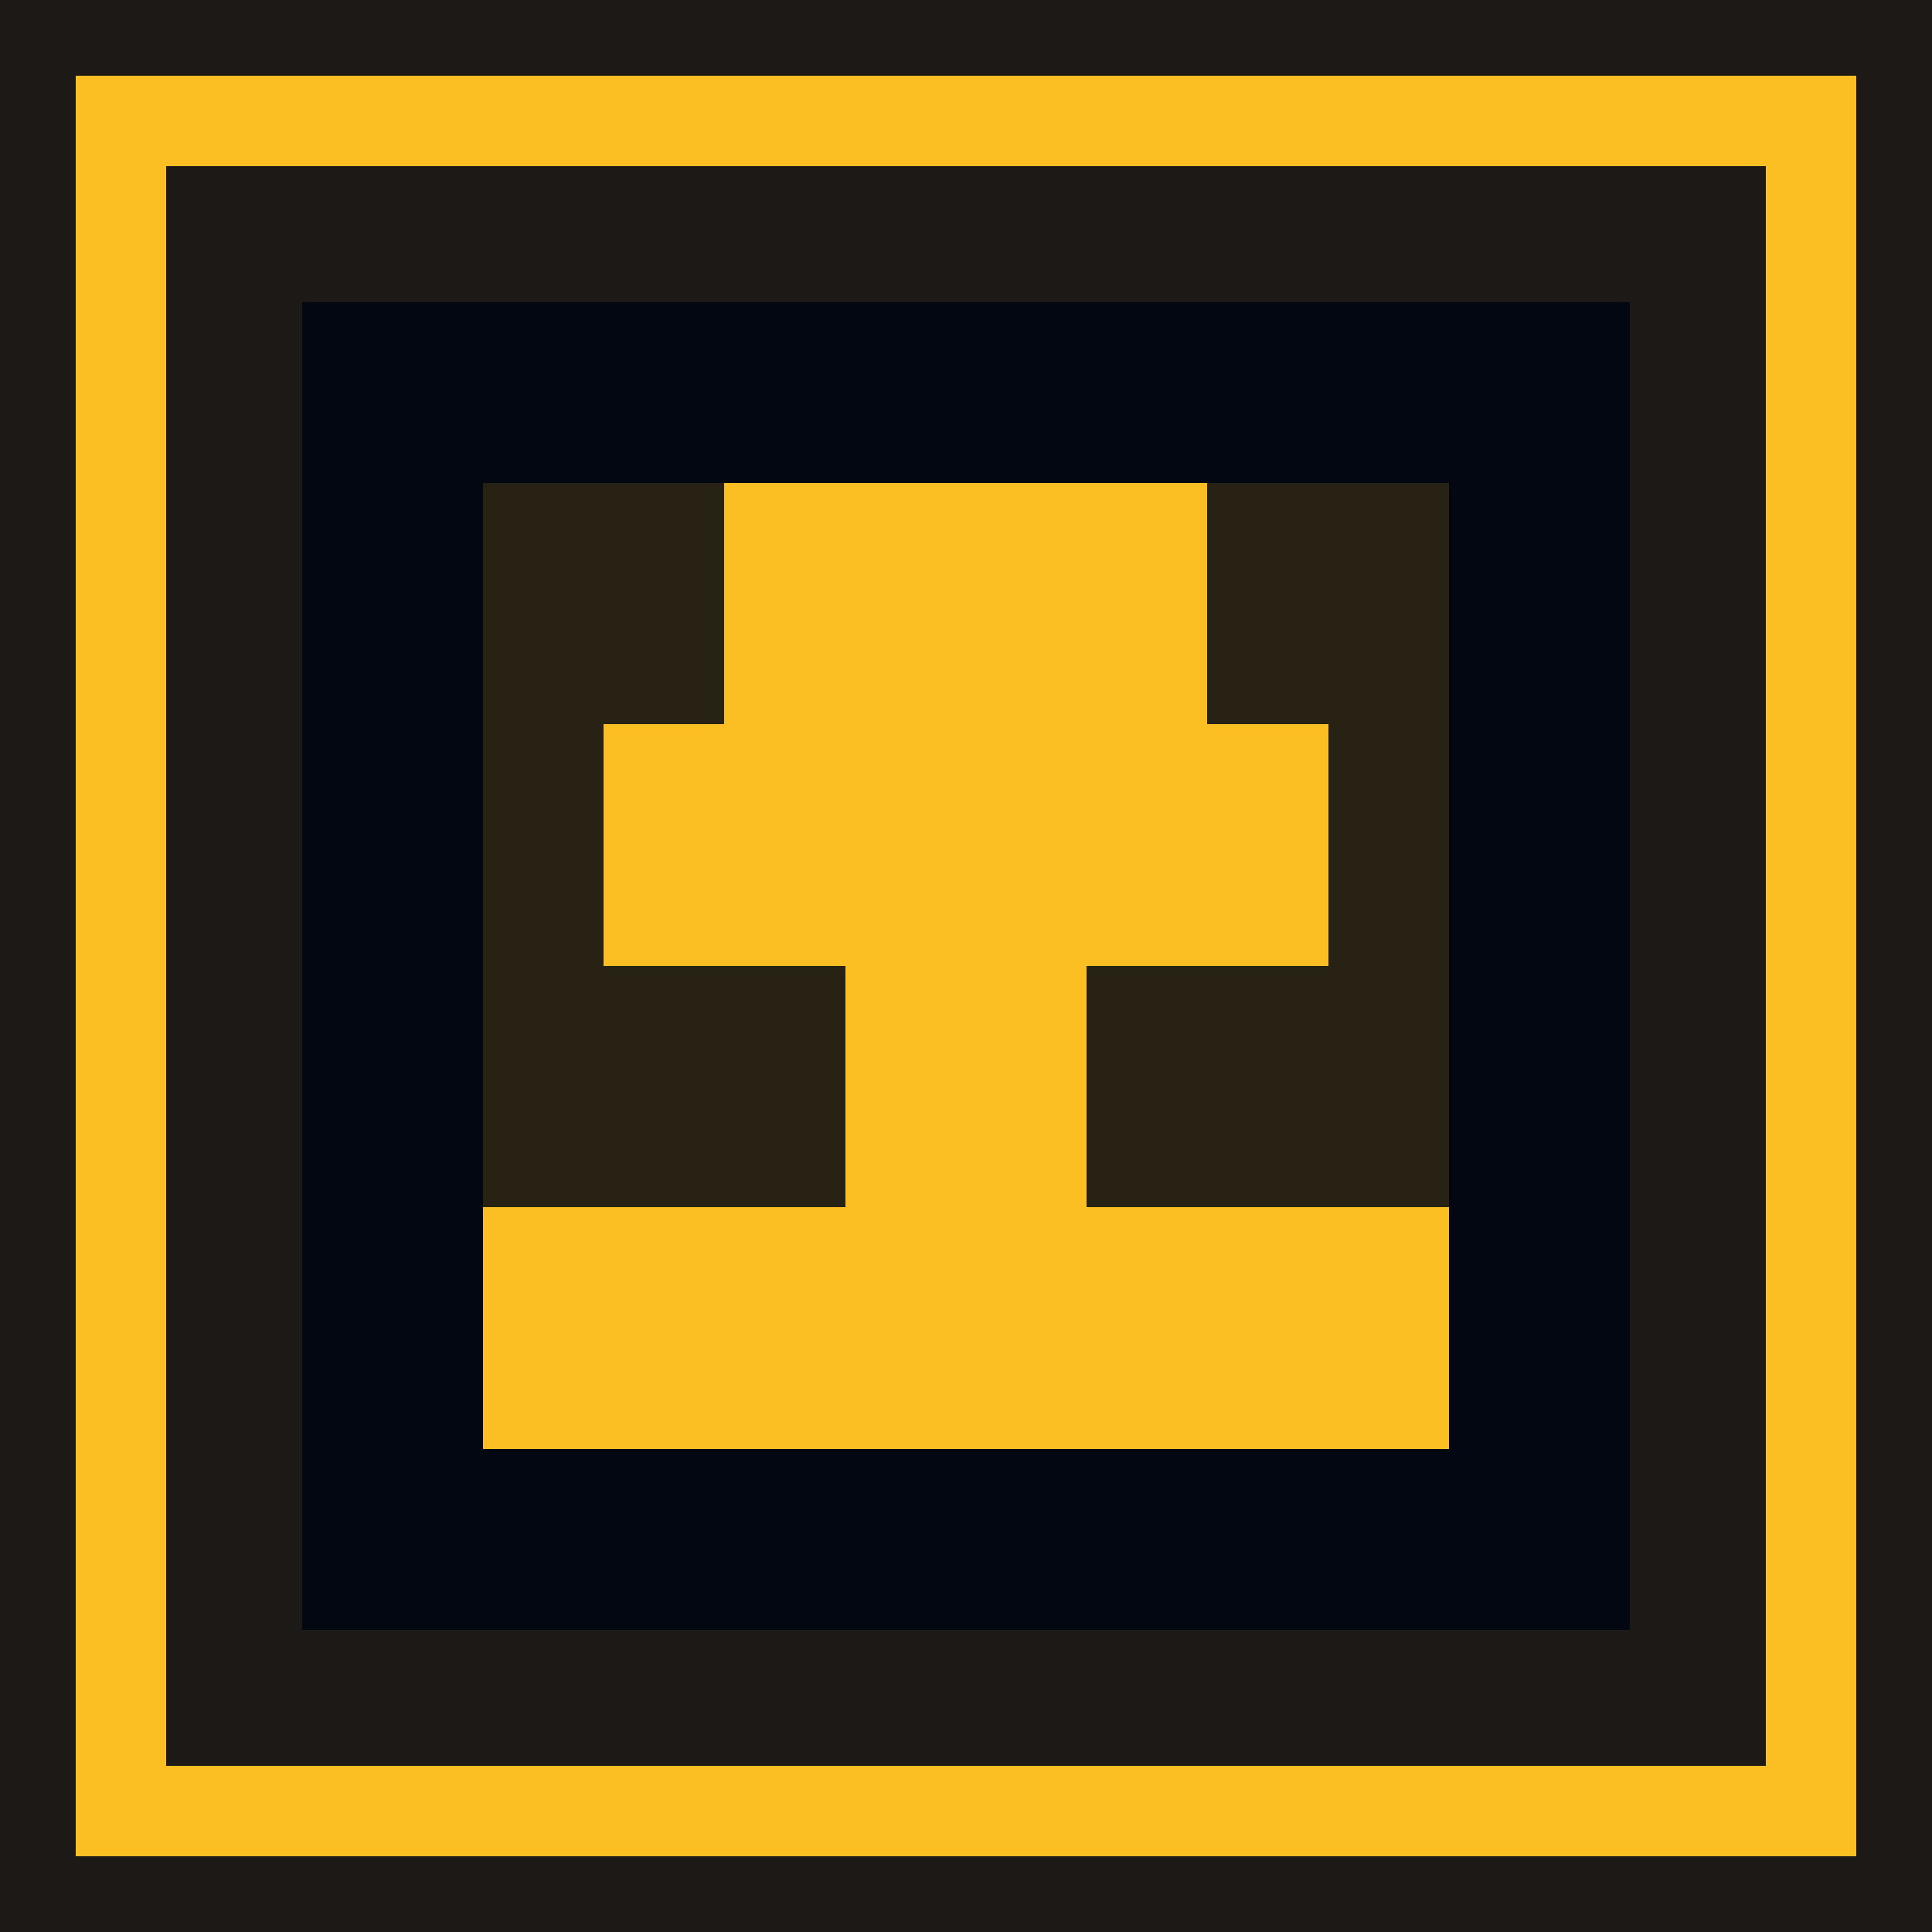
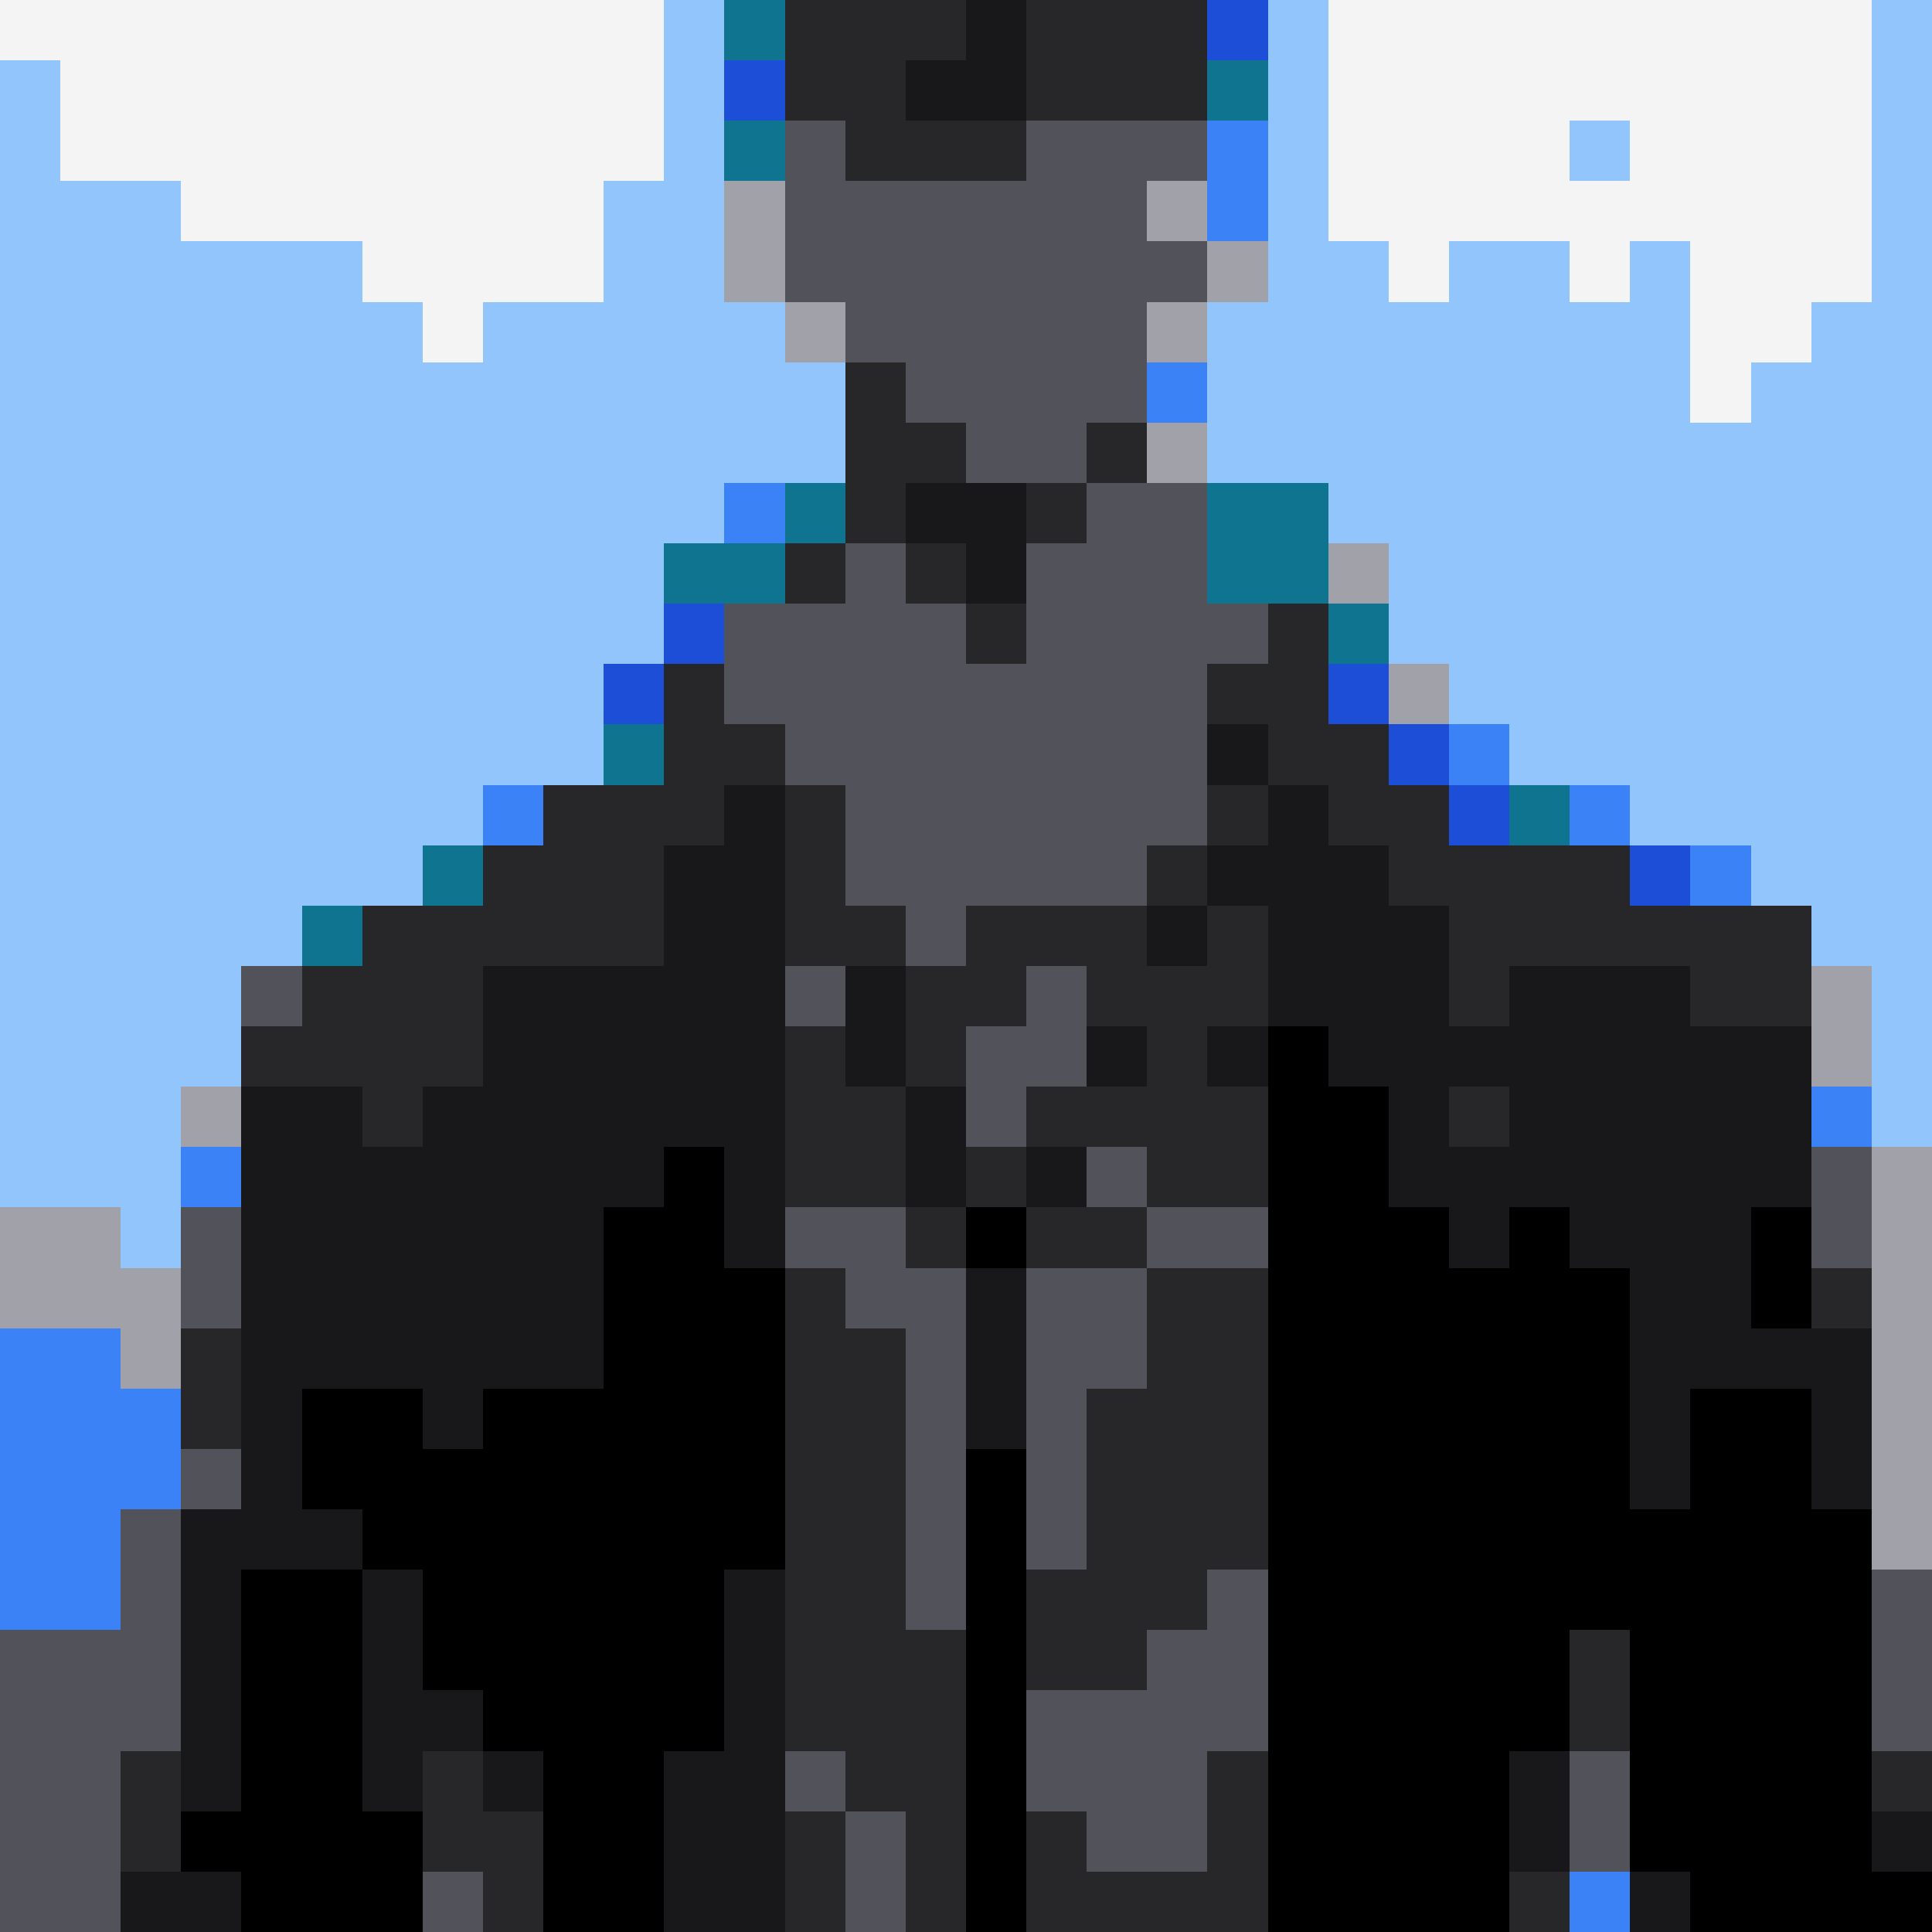
- <svg xmlns="http://www.w3.org/2000/svg" viewBox="0 0 32 32" width="32" height="32" shape-rendering="crispEdges">
-   <rect width="32" height="32" fill="#1c1917" />
-   <rect x="2" y="2" width="28" height="28" fill="#1c1917" stroke="#fbbf24" stroke-width="1.5" />
-   <rect x="5" y="5" width="22" height="22" fill="#030712" />
-   <rect x="8" y="8" width="16" height="16" fill="#fbbf24" opacity="0.15" />
-   <path d="M12 8h8v4h-8z M10 12h12v4h-12z M14 16h4v8h-4z M8 20h16v4h-16z" fill="#fbbf24" />
+ <svg xmlns="http://www.w3.org/2000/svg" viewBox="0 0 32 32" shape-rendering="crispEdges">
+   <rect x="0" y="0" width="11" height="1" fill="#f4f4f5" />
+   <rect x="11" y="0" width="1" height="1" fill="#93c5fd" />
+   <rect x="12" y="0" width="1" height="1" fill="#0e7490" />
+   <rect x="13" y="0" width="3" height="1" fill="#27272a" />
+   <rect x="16" y="0" width="1" height="1" fill="#18181b" />
+   <rect x="17" y="0" width="3" height="1" fill="#27272a" />
+   <rect x="20" y="0" width="1" height="1" fill="#1d4ed8" />
+   <rect x="21" y="0" width="1" height="1" fill="#93c5fd" />
+   <rect x="22" y="0" width="9" height="1" fill="#f4f4f5" />
+   <rect x="31" y="0" width="1" height="1" fill="#93c5fd" />
+   <rect x="0" y="1" width="1" height="1" fill="#93c5fd" />
+   <rect x="1" y="1" width="10" height="1" fill="#f4f4f5" />
+   <rect x="11" y="1" width="1" height="1" fill="#93c5fd" />
+   <rect x="12" y="1" width="1" height="1" fill="#1d4ed8" />
+   <rect x="13" y="1" width="2" height="1" fill="#27272a" />
+   <rect x="15" y="1" width="2" height="1" fill="#18181b" />
+   <rect x="17" y="1" width="3" height="1" fill="#27272a" />
+   <rect x="20" y="1" width="1" height="1" fill="#0e7490" />
+   <rect x="21" y="1" width="1" height="1" fill="#93c5fd" />
+   <rect x="22" y="1" width="9" height="1" fill="#f4f4f5" />
+   <rect x="31" y="1" width="1" height="1" fill="#93c5fd" />
+   <rect x="0" y="2" width="1" height="1" fill="#93c5fd" />
+   <rect x="1" y="2" width="10" height="1" fill="#f4f4f5" />
+   <rect x="11" y="2" width="1" height="1" fill="#93c5fd" />
+   <rect x="12" y="2" width="1" height="1" fill="#0e7490" />
+   <rect x="13" y="2" width="1" height="1" fill="#52525b" />
+   <rect x="14" y="2" width="3" height="1" fill="#27272a" />
+   <rect x="17" y="2" width="3" height="1" fill="#52525b" />
+   <rect x="20" y="2" width="1" height="1" fill="#3b82f6" />
+   <rect x="21" y="2" width="1" height="1" fill="#93c5fd" />
+   <rect x="22" y="2" width="4" height="1" fill="#f4f4f5" />
+   <rect x="26" y="2" width="1" height="1" fill="#93c5fd" />
+   <rect x="27" y="2" width="4" height="1" fill="#f4f4f5" />
+   <rect x="31" y="2" width="1" height="1" fill="#93c5fd" />
+   <rect x="0" y="3" width="3" height="1" fill="#93c5fd" />
+   <rect x="3" y="3" width="7" height="1" fill="#f4f4f5" />
+   <rect x="10" y="3" width="2" height="1" fill="#93c5fd" />
+   <rect x="12" y="3" width="1" height="1" fill="#a1a1aa" />
+   <rect x="13" y="3" width="6" height="1" fill="#52525b" />
+   <rect x="19" y="3" width="1" height="1" fill="#a1a1aa" />
+   <rect x="20" y="3" width="1" height="1" fill="#3b82f6" />
+   <rect x="21" y="3" width="1" height="1" fill="#93c5fd" />
+   <rect x="22" y="3" width="9" height="1" fill="#f4f4f5" />
+   <rect x="31" y="3" width="1" height="1" fill="#93c5fd" />
+   <rect x="0" y="4" width="6" height="1" fill="#93c5fd" />
+   <rect x="6" y="4" width="4" height="1" fill="#f4f4f5" />
+   <rect x="10" y="4" width="2" height="1" fill="#93c5fd" />
+   <rect x="12" y="4" width="1" height="1" fill="#a1a1aa" />
+   <rect x="13" y="4" width="7" height="1" fill="#52525b" />
+   <rect x="20" y="4" width="1" height="1" fill="#a1a1aa" />
+   <rect x="21" y="4" width="2" height="1" fill="#93c5fd" />
+   <rect x="23" y="4" width="1" height="1" fill="#f4f4f5" />
+   <rect x="24" y="4" width="2" height="1" fill="#93c5fd" />
+   <rect x="26" y="4" width="1" height="1" fill="#f4f4f5" />
+   <rect x="27" y="4" width="1" height="1" fill="#93c5fd" />
+   <rect x="28" y="4" width="3" height="1" fill="#f4f4f5" />
+   <rect x="31" y="4" width="1" height="1" fill="#93c5fd" />
+   <rect x="0" y="5" width="7" height="1" fill="#93c5fd" />
+   <rect x="7" y="5" width="1" height="1" fill="#f4f4f5" />
+   <rect x="8" y="5" width="5" height="1" fill="#93c5fd" />
+   <rect x="13" y="5" width="1" height="1" fill="#a1a1aa" />
+   <rect x="14" y="5" width="5" height="1" fill="#52525b" />
+   <rect x="19" y="5" width="1" height="1" fill="#a1a1aa" />
+   <rect x="20" y="5" width="8" height="1" fill="#93c5fd" />
+   <rect x="28" y="5" width="2" height="1" fill="#f4f4f5" />
+   <rect x="30" y="5" width="2" height="1" fill="#93c5fd" />
+   <rect x="0" y="6" width="14" height="1" fill="#93c5fd" />
+   <rect x="14" y="6" width="1" height="1" fill="#27272a" />
+   <rect x="15" y="6" width="4" height="1" fill="#52525b" />
+   <rect x="19" y="6" width="1" height="1" fill="#3b82f6" />
+   <rect x="20" y="6" width="8" height="1" fill="#93c5fd" />
+   <rect x="28" y="6" width="1" height="1" fill="#f4f4f5" />
+   <rect x="29" y="6" width="3" height="1" fill="#93c5fd" />
+   <rect x="0" y="7" width="14" height="1" fill="#93c5fd" />
+   <rect x="14" y="7" width="2" height="1" fill="#27272a" />
+   <rect x="16" y="7" width="2" height="1" fill="#52525b" />
+   <rect x="18" y="7" width="1" height="1" fill="#27272a" />
+   <rect x="19" y="7" width="1" height="1" fill="#a1a1aa" />
+   <rect x="20" y="7" width="12" height="1" fill="#93c5fd" />
+   <rect x="0" y="8" width="12" height="1" fill="#93c5fd" />
+   <rect x="12" y="8" width="1" height="1" fill="#3b82f6" />
+   <rect x="13" y="8" width="1" height="1" fill="#0e7490" />
+   <rect x="14" y="8" width="1" height="1" fill="#27272a" />
+   <rect x="15" y="8" width="2" height="1" fill="#18181b" />
+   <rect x="17" y="8" width="1" height="1" fill="#27272a" />
+   <rect x="18" y="8" width="2" height="1" fill="#52525b" />
+   <rect x="20" y="8" width="2" height="1" fill="#0e7490" />
+   <rect x="22" y="8" width="10" height="1" fill="#93c5fd" />
+   <rect x="0" y="9" width="11" height="1" fill="#93c5fd" />
+   <rect x="11" y="9" width="2" height="1" fill="#0e7490" />
+   <rect x="13" y="9" width="1" height="1" fill="#27272a" />
+   <rect x="14" y="9" width="1" height="1" fill="#52525b" />
+   <rect x="15" y="9" width="1" height="1" fill="#27272a" />
+   <rect x="16" y="9" width="1" height="1" fill="#18181b" />
+   <rect x="17" y="9" width="3" height="1" fill="#52525b" />
+   <rect x="20" y="9" width="2" height="1" fill="#0e7490" />
+   <rect x="22" y="9" width="1" height="1" fill="#a1a1aa" />
+   <rect x="23" y="9" width="9" height="1" fill="#93c5fd" />
+   <rect x="0" y="10" width="11" height="1" fill="#93c5fd" />
+   <rect x="11" y="10" width="1" height="1" fill="#1d4ed8" />
+   <rect x="12" y="10" width="4" height="1" fill="#52525b" />
+   <rect x="16" y="10" width="1" height="1" fill="#27272a" />
+   <rect x="17" y="10" width="4" height="1" fill="#52525b" />
+   <rect x="21" y="10" width="1" height="1" fill="#27272a" />
+   <rect x="22" y="10" width="1" height="1" fill="#0e7490" />
+   <rect x="23" y="10" width="9" height="1" fill="#93c5fd" />
+   <rect x="0" y="11" width="10" height="1" fill="#93c5fd" />
+   <rect x="10" y="11" width="1" height="1" fill="#1d4ed8" />
+   <rect x="11" y="11" width="1" height="1" fill="#27272a" />
+   <rect x="12" y="11" width="8" height="1" fill="#52525b" />
+   <rect x="20" y="11" width="2" height="1" fill="#27272a" />
+   <rect x="22" y="11" width="1" height="1" fill="#1d4ed8" />
+   <rect x="23" y="11" width="1" height="1" fill="#a1a1aa" />
+   <rect x="24" y="11" width="8" height="1" fill="#93c5fd" />
+   <rect x="0" y="12" width="10" height="1" fill="#93c5fd" />
+   <rect x="10" y="12" width="1" height="1" fill="#0e7490" />
+   <rect x="11" y="12" width="2" height="1" fill="#27272a" />
+   <rect x="13" y="12" width="7" height="1" fill="#52525b" />
+   <rect x="20" y="12" width="1" height="1" fill="#18181b" />
+   <rect x="21" y="12" width="2" height="1" fill="#27272a" />
+   <rect x="23" y="12" width="1" height="1" fill="#1d4ed8" />
+   <rect x="24" y="12" width="1" height="1" fill="#3b82f6" />
+   <rect x="25" y="12" width="7" height="1" fill="#93c5fd" />
+   <rect x="0" y="13" width="8" height="1" fill="#93c5fd" />
+   <rect x="8" y="13" width="1" height="1" fill="#3b82f6" />
+   <rect x="9" y="13" width="3" height="1" fill="#27272a" />
+   <rect x="12" y="13" width="1" height="1" fill="#18181b" />
+   <rect x="13" y="13" width="1" height="1" fill="#27272a" />
+   <rect x="14" y="13" width="6" height="1" fill="#52525b" />
+   <rect x="20" y="13" width="1" height="1" fill="#27272a" />
+   <rect x="21" y="13" width="1" height="1" fill="#18181b" />
+   <rect x="22" y="13" width="2" height="1" fill="#27272a" />
+   <rect x="24" y="13" width="1" height="1" fill="#1d4ed8" />
+   <rect x="25" y="13" width="1" height="1" fill="#0e7490" />
+   <rect x="26" y="13" width="1" height="1" fill="#3b82f6" />
+   <rect x="27" y="13" width="5" height="1" fill="#93c5fd" />
+   <rect x="0" y="14" width="7" height="1" fill="#93c5fd" />
+   <rect x="7" y="14" width="1" height="1" fill="#0e7490" />
+   <rect x="8" y="14" width="3" height="1" fill="#27272a" />
+   <rect x="11" y="14" width="2" height="1" fill="#18181b" />
+   <rect x="13" y="14" width="1" height="1" fill="#27272a" />
+   <rect x="14" y="14" width="5" height="1" fill="#52525b" />
+   <rect x="19" y="14" width="1" height="1" fill="#27272a" />
+   <rect x="20" y="14" width="3" height="1" fill="#18181b" />
+   <rect x="23" y="14" width="4" height="1" fill="#27272a" />
+   <rect x="27" y="14" width="1" height="1" fill="#1d4ed8" />
+   <rect x="28" y="14" width="1" height="1" fill="#3b82f6" />
+   <rect x="29" y="14" width="3" height="1" fill="#93c5fd" />
+   <rect x="0" y="15" width="5" height="1" fill="#93c5fd" />
+   <rect x="5" y="15" width="1" height="1" fill="#0e7490" />
+   <rect x="6" y="15" width="5" height="1" fill="#27272a" />
+   <rect x="11" y="15" width="2" height="1" fill="#18181b" />
+   <rect x="13" y="15" width="2" height="1" fill="#27272a" />
+   <rect x="15" y="15" width="1" height="1" fill="#52525b" />
+   <rect x="16" y="15" width="3" height="1" fill="#27272a" />
+   <rect x="19" y="15" width="1" height="1" fill="#18181b" />
+   <rect x="20" y="15" width="1" height="1" fill="#27272a" />
+   <rect x="21" y="15" width="3" height="1" fill="#18181b" />
+   <rect x="24" y="15" width="6" height="1" fill="#27272a" />
+   <rect x="30" y="15" width="2" height="1" fill="#93c5fd" />
+   <rect x="0" y="16" width="4" height="1" fill="#93c5fd" />
+   <rect x="4" y="16" width="1" height="1" fill="#52525b" />
+   <rect x="5" y="16" width="3" height="1" fill="#27272a" />
+   <rect x="8" y="16" width="5" height="1" fill="#18181b" />
+   <rect x="13" y="16" width="1" height="1" fill="#52525b" />
+   <rect x="14" y="16" width="1" height="1" fill="#18181b" />
+   <rect x="15" y="16" width="2" height="1" fill="#27272a" />
+   <rect x="17" y="16" width="1" height="1" fill="#52525b" />
+   <rect x="18" y="16" width="3" height="1" fill="#27272a" />
+   <rect x="21" y="16" width="3" height="1" fill="#18181b" />
+   <rect x="24" y="16" width="1" height="1" fill="#27272a" />
+   <rect x="25" y="16" width="3" height="1" fill="#18181b" />
+   <rect x="28" y="16" width="2" height="1" fill="#27272a" />
+   <rect x="30" y="16" width="1" height="1" fill="#a1a1aa" />
+   <rect x="31" y="16" width="1" height="1" fill="#93c5fd" />
+   <rect x="0" y="17" width="4" height="1" fill="#93c5fd" />
+   <rect x="4" y="17" width="4" height="1" fill="#27272a" />
+   <rect x="8" y="17" width="5" height="1" fill="#18181b" />
+   <rect x="13" y="17" width="1" height="1" fill="#27272a" />
+   <rect x="14" y="17" width="1" height="1" fill="#18181b" />
+   <rect x="15" y="17" width="1" height="1" fill="#27272a" />
+   <rect x="16" y="17" width="2" height="1" fill="#52525b" />
+   <rect x="18" y="17" width="1" height="1" fill="#18181b" />
+   <rect x="19" y="17" width="1" height="1" fill="#27272a" />
+   <rect x="20" y="17" width="1" height="1" fill="#18181b" />
+   <rect x="21" y="17" width="1" height="1" fill="#000000" />
+   <rect x="22" y="17" width="8" height="1" fill="#18181b" />
+   <rect x="30" y="17" width="1" height="1" fill="#a1a1aa" />
+   <rect x="31" y="17" width="1" height="1" fill="#93c5fd" />
+   <rect x="0" y="18" width="3" height="1" fill="#93c5fd" />
+   <rect x="3" y="18" width="1" height="1" fill="#a1a1aa" />
+   <rect x="4" y="18" width="2" height="1" fill="#18181b" />
+   <rect x="6" y="18" width="1" height="1" fill="#27272a" />
+   <rect x="7" y="18" width="6" height="1" fill="#18181b" />
+   <rect x="13" y="18" width="2" height="1" fill="#27272a" />
+   <rect x="15" y="18" width="1" height="1" fill="#18181b" />
+   <rect x="16" y="18" width="1" height="1" fill="#52525b" />
+   <rect x="17" y="18" width="4" height="1" fill="#27272a" />
+   <rect x="21" y="18" width="2" height="1" fill="#000000" />
+   <rect x="23" y="18" width="1" height="1" fill="#18181b" />
+   <rect x="24" y="18" width="1" height="1" fill="#27272a" />
+   <rect x="25" y="18" width="5" height="1" fill="#18181b" />
+   <rect x="30" y="18" width="1" height="1" fill="#3b82f6" />
+   <rect x="31" y="18" width="1" height="1" fill="#93c5fd" />
+   <rect x="0" y="19" width="3" height="1" fill="#93c5fd" />
+   <rect x="3" y="19" width="1" height="1" fill="#3b82f6" />
+   <rect x="4" y="19" width="7" height="1" fill="#18181b" />
+   <rect x="11" y="19" width="1" height="1" fill="#000000" />
+   <rect x="12" y="19" width="1" height="1" fill="#18181b" />
+   <rect x="13" y="19" width="2" height="1" fill="#27272a" />
+   <rect x="15" y="19" width="1" height="1" fill="#18181b" />
+   <rect x="16" y="19" width="1" height="1" fill="#27272a" />
+   <rect x="17" y="19" width="1" height="1" fill="#18181b" />
+   <rect x="18" y="19" width="1" height="1" fill="#52525b" />
+   <rect x="19" y="19" width="2" height="1" fill="#27272a" />
+   <rect x="21" y="19" width="2" height="1" fill="#000000" />
+   <rect x="23" y="19" width="7" height="1" fill="#18181b" />
+   <rect x="30" y="19" width="1" height="1" fill="#52525b" />
+   <rect x="31" y="19" width="1" height="1" fill="#a1a1aa" />
+   <rect x="0" y="20" width="2" height="1" fill="#a1a1aa" />
+   <rect x="2" y="20" width="1" height="1" fill="#93c5fd" />
+   <rect x="3" y="20" width="1" height="1" fill="#52525b" />
+   <rect x="4" y="20" width="6" height="1" fill="#18181b" />
+   <rect x="10" y="20" width="2" height="1" fill="#000000" />
+   <rect x="12" y="20" width="1" height="1" fill="#18181b" />
+   <rect x="13" y="20" width="2" height="1" fill="#52525b" />
+   <rect x="15" y="20" width="1" height="1" fill="#27272a" />
+   <rect x="16" y="20" width="1" height="1" fill="#000000" />
+   <rect x="17" y="20" width="2" height="1" fill="#27272a" />
+   <rect x="19" y="20" width="2" height="1" fill="#52525b" />
+   <rect x="21" y="20" width="3" height="1" fill="#000000" />
+   <rect x="24" y="20" width="1" height="1" fill="#18181b" />
+   <rect x="25" y="20" width="1" height="1" fill="#000000" />
+   <rect x="26" y="20" width="3" height="1" fill="#18181b" />
+   <rect x="29" y="20" width="1" height="1" fill="#000000" />
+   <rect x="30" y="20" width="1" height="1" fill="#52525b" />
+   <rect x="31" y="20" width="1" height="1" fill="#a1a1aa" />
+   <rect x="0" y="21" width="3" height="1" fill="#a1a1aa" />
+   <rect x="3" y="21" width="1" height="1" fill="#52525b" />
+   <rect x="4" y="21" width="6" height="1" fill="#18181b" />
+   <rect x="10" y="21" width="3" height="1" fill="#000000" />
+   <rect x="13" y="21" width="1" height="1" fill="#27272a" />
+   <rect x="14" y="21" width="2" height="1" fill="#52525b" />
+   <rect x="16" y="21" width="1" height="1" fill="#18181b" />
+   <rect x="17" y="21" width="2" height="1" fill="#52525b" />
+   <rect x="19" y="21" width="2" height="1" fill="#27272a" />
+   <rect x="21" y="21" width="6" height="1" fill="#000000" />
+   <rect x="27" y="21" width="2" height="1" fill="#18181b" />
+   <rect x="29" y="21" width="1" height="1" fill="#000000" />
+   <rect x="30" y="21" width="1" height="1" fill="#27272a" />
+   <rect x="31" y="21" width="1" height="1" fill="#a1a1aa" />
+   <rect x="0" y="22" width="2" height="1" fill="#3b82f6" />
+   <rect x="2" y="22" width="1" height="1" fill="#a1a1aa" />
+   <rect x="3" y="22" width="1" height="1" fill="#27272a" />
+   <rect x="4" y="22" width="6" height="1" fill="#18181b" />
+   <rect x="10" y="22" width="3" height="1" fill="#000000" />
+   <rect x="13" y="22" width="2" height="1" fill="#27272a" />
+   <rect x="15" y="22" width="1" height="1" fill="#52525b" />
+   <rect x="16" y="22" width="1" height="1" fill="#18181b" />
+   <rect x="17" y="22" width="2" height="1" fill="#52525b" />
+   <rect x="19" y="22" width="2" height="1" fill="#27272a" />
+   <rect x="21" y="22" width="6" height="1" fill="#000000" />
+   <rect x="27" y="22" width="4" height="1" fill="#18181b" />
+   <rect x="31" y="22" width="1" height="1" fill="#a1a1aa" />
+   <rect x="0" y="23" width="3" height="1" fill="#3b82f6" />
+   <rect x="3" y="23" width="1" height="1" fill="#27272a" />
+   <rect x="4" y="23" width="1" height="1" fill="#18181b" />
+   <rect x="5" y="23" width="2" height="1" fill="#000000" />
+   <rect x="7" y="23" width="1" height="1" fill="#18181b" />
+   <rect x="8" y="23" width="5" height="1" fill="#000000" />
+   <rect x="13" y="23" width="2" height="1" fill="#27272a" />
+   <rect x="15" y="23" width="1" height="1" fill="#52525b" />
+   <rect x="16" y="23" width="1" height="1" fill="#18181b" />
+   <rect x="17" y="23" width="1" height="1" fill="#52525b" />
+   <rect x="18" y="23" width="3" height="1" fill="#27272a" />
+   <rect x="21" y="23" width="6" height="1" fill="#000000" />
+   <rect x="27" y="23" width="1" height="1" fill="#18181b" />
+   <rect x="28" y="23" width="2" height="1" fill="#000000" />
+   <rect x="30" y="23" width="1" height="1" fill="#18181b" />
+   <rect x="31" y="23" width="1" height="1" fill="#a1a1aa" />
+   <rect x="0" y="24" width="3" height="1" fill="#3b82f6" />
+   <rect x="3" y="24" width="1" height="1" fill="#52525b" />
+   <rect x="4" y="24" width="1" height="1" fill="#18181b" />
+   <rect x="5" y="24" width="8" height="1" fill="#000000" />
+   <rect x="13" y="24" width="2" height="1" fill="#27272a" />
+   <rect x="15" y="24" width="1" height="1" fill="#52525b" />
+   <rect x="16" y="24" width="1" height="1" fill="#000000" />
+   <rect x="17" y="24" width="1" height="1" fill="#52525b" />
+   <rect x="18" y="24" width="3" height="1" fill="#27272a" />
+   <rect x="21" y="24" width="6" height="1" fill="#000000" />
+   <rect x="27" y="24" width="1" height="1" fill="#18181b" />
+   <rect x="28" y="24" width="2" height="1" fill="#000000" />
+   <rect x="30" y="24" width="1" height="1" fill="#18181b" />
+   <rect x="31" y="24" width="1" height="1" fill="#a1a1aa" />
+   <rect x="0" y="25" width="2" height="1" fill="#3b82f6" />
+   <rect x="2" y="25" width="1" height="1" fill="#52525b" />
+   <rect x="3" y="25" width="3" height="1" fill="#18181b" />
+   <rect x="6" y="25" width="7" height="1" fill="#000000" />
+   <rect x="13" y="25" width="2" height="1" fill="#27272a" />
+   <rect x="15" y="25" width="1" height="1" fill="#52525b" />
+   <rect x="16" y="25" width="1" height="1" fill="#000000" />
+   <rect x="17" y="25" width="1" height="1" fill="#52525b" />
+   <rect x="18" y="25" width="3" height="1" fill="#27272a" />
+   <rect x="21" y="25" width="10" height="1" fill="#000000" />
+   <rect x="31" y="25" width="1" height="1" fill="#a1a1aa" />
+   <rect x="0" y="26" width="2" height="1" fill="#3b82f6" />
+   <rect x="2" y="26" width="1" height="1" fill="#52525b" />
+   <rect x="3" y="26" width="1" height="1" fill="#18181b" />
+   <rect x="4" y="26" width="2" height="1" fill="#000000" />
+   <rect x="6" y="26" width="1" height="1" fill="#18181b" />
+   <rect x="7" y="26" width="5" height="1" fill="#000000" />
+   <rect x="12" y="26" width="1" height="1" fill="#18181b" />
+   <rect x="13" y="26" width="2" height="1" fill="#27272a" />
+   <rect x="15" y="26" width="1" height="1" fill="#52525b" />
+   <rect x="16" y="26" width="1" height="1" fill="#000000" />
+   <rect x="17" y="26" width="3" height="1" fill="#27272a" />
+   <rect x="20" y="26" width="1" height="1" fill="#52525b" />
+   <rect x="21" y="26" width="10" height="1" fill="#000000" />
+   <rect x="31" y="26" width="1" height="1" fill="#52525b" />
+   <rect x="0" y="27" width="3" height="1" fill="#52525b" />
+   <rect x="3" y="27" width="1" height="1" fill="#18181b" />
+   <rect x="4" y="27" width="2" height="1" fill="#000000" />
+   <rect x="6" y="27" width="1" height="1" fill="#18181b" />
+   <rect x="7" y="27" width="5" height="1" fill="#000000" />
+   <rect x="12" y="27" width="1" height="1" fill="#18181b" />
+   <rect x="13" y="27" width="3" height="1" fill="#27272a" />
+   <rect x="16" y="27" width="1" height="1" fill="#000000" />
+   <rect x="17" y="27" width="2" height="1" fill="#27272a" />
+   <rect x="19" y="27" width="2" height="1" fill="#52525b" />
+   <rect x="21" y="27" width="5" height="1" fill="#000000" />
+   <rect x="26" y="27" width="1" height="1" fill="#27272a" />
+   <rect x="27" y="27" width="4" height="1" fill="#000000" />
+   <rect x="31" y="27" width="1" height="1" fill="#52525b" />
+   <rect x="0" y="28" width="3" height="1" fill="#52525b" />
+   <rect x="3" y="28" width="1" height="1" fill="#18181b" />
+   <rect x="4" y="28" width="2" height="1" fill="#000000" />
+   <rect x="6" y="28" width="2" height="1" fill="#18181b" />
+   <rect x="8" y="28" width="4" height="1" fill="#000000" />
+   <rect x="12" y="28" width="1" height="1" fill="#18181b" />
+   <rect x="13" y="28" width="3" height="1" fill="#27272a" />
+   <rect x="16" y="28" width="1" height="1" fill="#000000" />
+   <rect x="17" y="28" width="4" height="1" fill="#52525b" />
+   <rect x="21" y="28" width="5" height="1" fill="#000000" />
+   <rect x="26" y="28" width="1" height="1" fill="#27272a" />
+   <rect x="27" y="28" width="4" height="1" fill="#000000" />
+   <rect x="31" y="28" width="1" height="1" fill="#52525b" />
+   <rect x="0" y="29" width="2" height="1" fill="#52525b" />
+   <rect x="2" y="29" width="1" height="1" fill="#27272a" />
+   <rect x="3" y="29" width="1" height="1" fill="#18181b" />
+   <rect x="4" y="29" width="2" height="1" fill="#000000" />
+   <rect x="6" y="29" width="1" height="1" fill="#18181b" />
+   <rect x="7" y="29" width="1" height="1" fill="#27272a" />
+   <rect x="8" y="29" width="1" height="1" fill="#18181b" />
+   <rect x="9" y="29" width="2" height="1" fill="#000000" />
+   <rect x="11" y="29" width="2" height="1" fill="#18181b" />
+   <rect x="13" y="29" width="1" height="1" fill="#52525b" />
+   <rect x="14" y="29" width="2" height="1" fill="#27272a" />
+   <rect x="16" y="29" width="1" height="1" fill="#000000" />
+   <rect x="17" y="29" width="3" height="1" fill="#52525b" />
+   <rect x="20" y="29" width="1" height="1" fill="#27272a" />
+   <rect x="21" y="29" width="4" height="1" fill="#000000" />
+   <rect x="25" y="29" width="1" height="1" fill="#18181b" />
+   <rect x="26" y="29" width="1" height="1" fill="#52525b" />
+   <rect x="27" y="29" width="4" height="1" fill="#000000" />
+   <rect x="31" y="29" width="1" height="1" fill="#27272a" />
+   <rect x="0" y="30" width="2" height="1" fill="#52525b" />
+   <rect x="2" y="30" width="1" height="1" fill="#27272a" />
+   <rect x="3" y="30" width="4" height="1" fill="#000000" />
+   <rect x="7" y="30" width="2" height="1" fill="#27272a" />
+   <rect x="9" y="30" width="2" height="1" fill="#000000" />
+   <rect x="11" y="30" width="2" height="1" fill="#18181b" />
+   <rect x="13" y="30" width="1" height="1" fill="#27272a" />
+   <rect x="14" y="30" width="1" height="1" fill="#52525b" />
+   <rect x="15" y="30" width="1" height="1" fill="#27272a" />
+   <rect x="16" y="30" width="1" height="1" fill="#000000" />
+   <rect x="17" y="30" width="1" height="1" fill="#27272a" />
+   <rect x="18" y="30" width="2" height="1" fill="#52525b" />
+   <rect x="20" y="30" width="1" height="1" fill="#27272a" />
+   <rect x="21" y="30" width="4" height="1" fill="#000000" />
+   <rect x="25" y="30" width="1" height="1" fill="#18181b" />
+   <rect x="26" y="30" width="1" height="1" fill="#52525b" />
+   <rect x="27" y="30" width="4" height="1" fill="#000000" />
+   <rect x="31" y="30" width="1" height="1" fill="#18181b" />
+   <rect x="0" y="31" width="2" height="1" fill="#52525b" />
+   <rect x="2" y="31" width="2" height="1" fill="#18181b" />
+   <rect x="4" y="31" width="3" height="1" fill="#000000" />
+   <rect x="7" y="31" width="1" height="1" fill="#52525b" />
+   <rect x="8" y="31" width="1" height="1" fill="#27272a" />
+   <rect x="9" y="31" width="2" height="1" fill="#000000" />
+   <rect x="11" y="31" width="2" height="1" fill="#18181b" />
+   <rect x="13" y="31" width="1" height="1" fill="#27272a" />
+   <rect x="14" y="31" width="1" height="1" fill="#52525b" />
+   <rect x="15" y="31" width="1" height="1" fill="#27272a" />
+   <rect x="16" y="31" width="1" height="1" fill="#000000" />
+   <rect x="17" y="31" width="4" height="1" fill="#27272a" />
+   <rect x="21" y="31" width="4" height="1" fill="#000000" />
+   <rect x="25" y="31" width="1" height="1" fill="#27272a" />
+   <rect x="26" y="31" width="1" height="1" fill="#3b82f6" />
+   <rect x="27" y="31" width="1" height="1" fill="#18181b" />
+   <rect x="28" y="31" width="4" height="1" fill="#000000" />
</svg>
